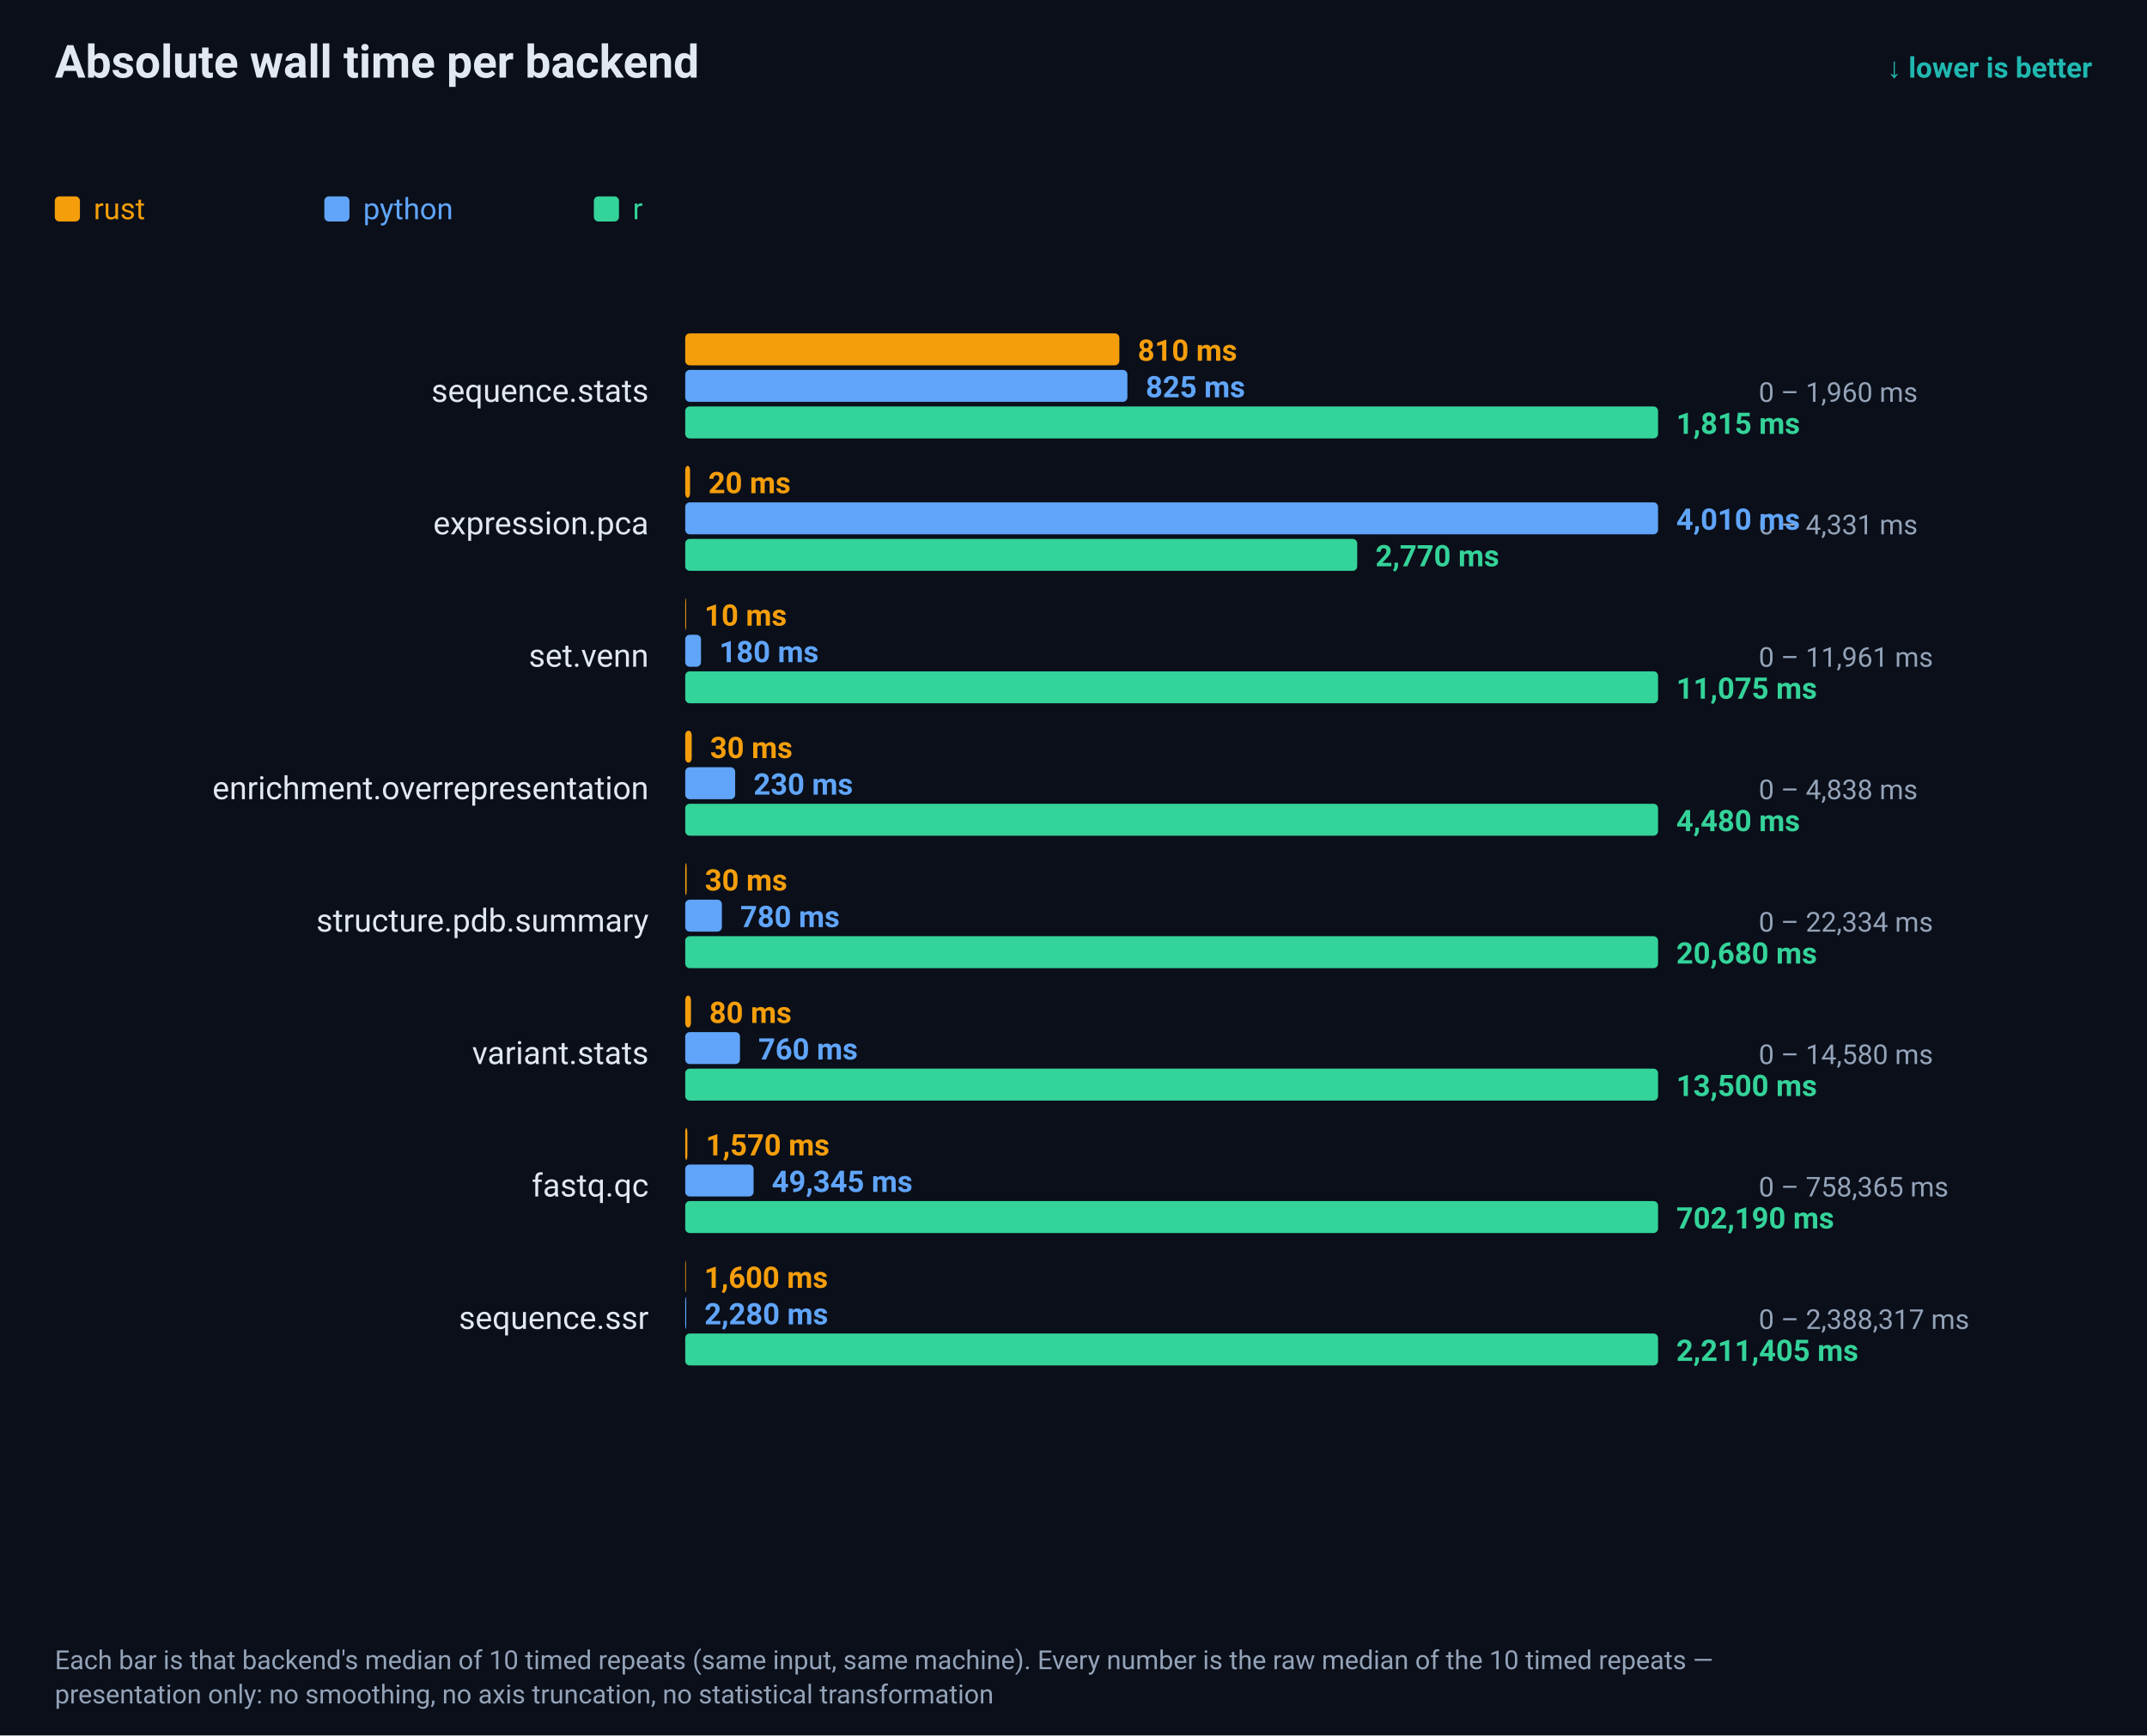
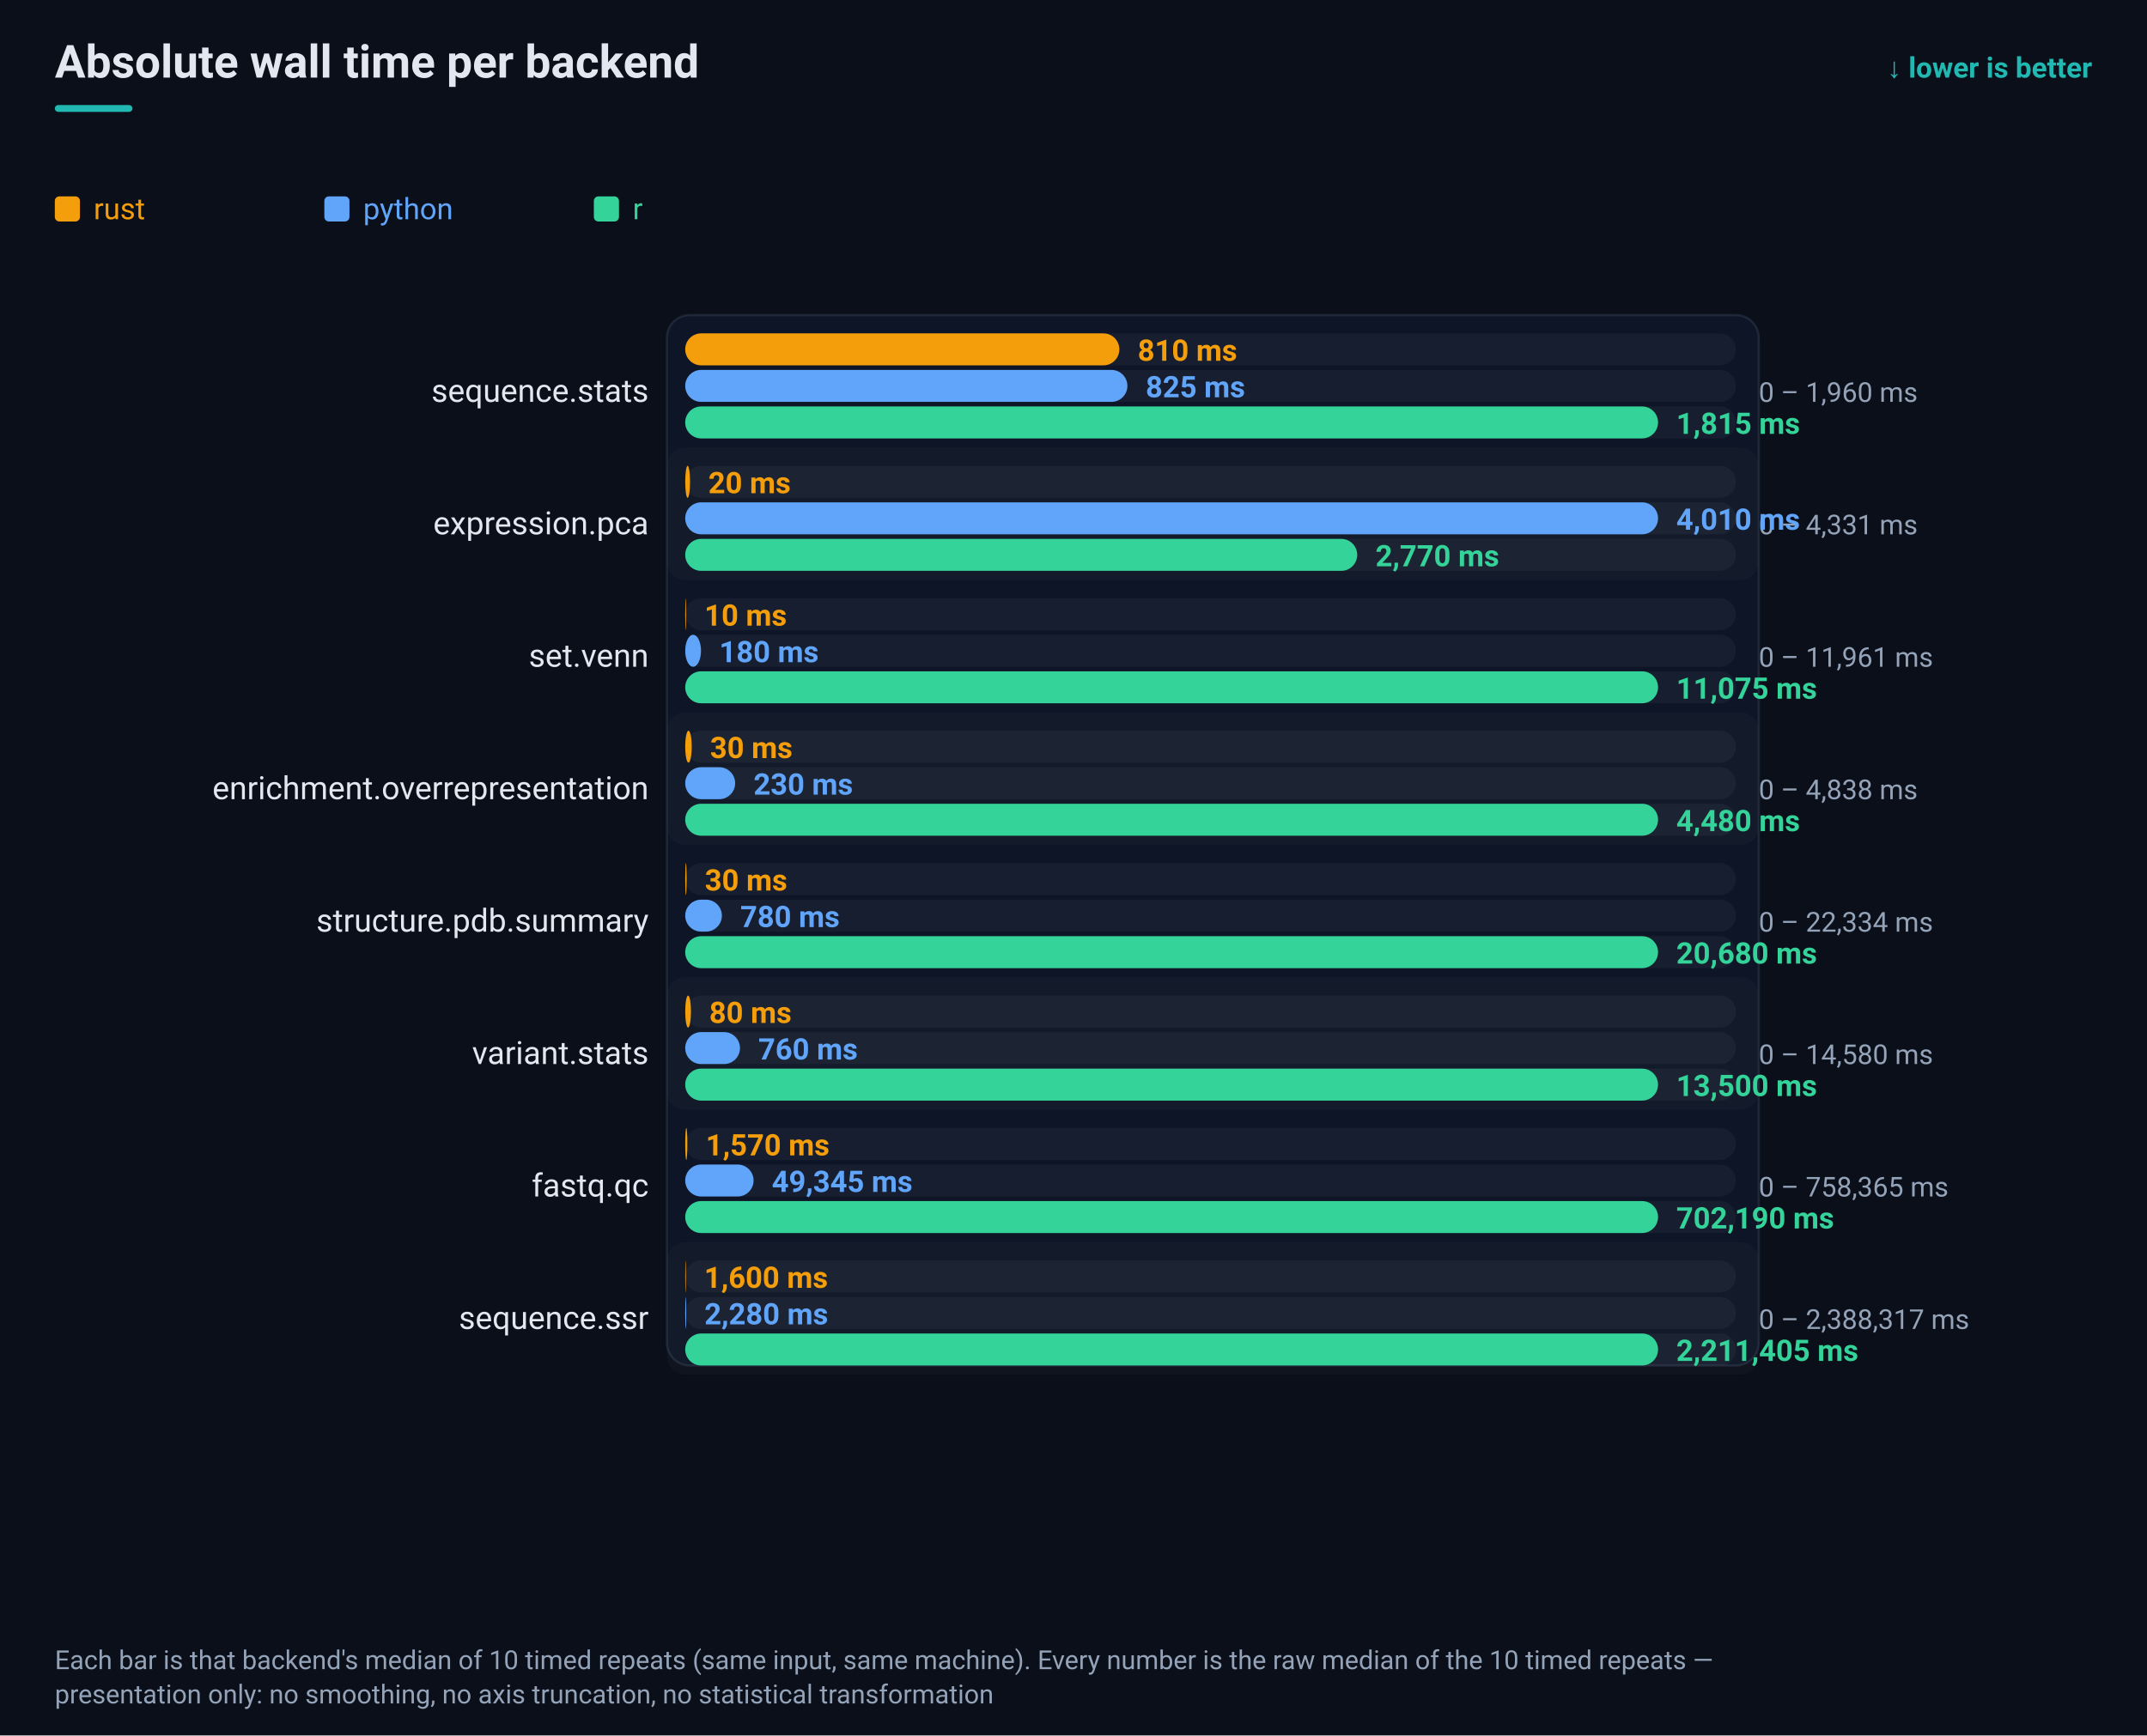
<svg xmlns="http://www.w3.org/2000/svg" viewBox="0 0 940 760" width="940" height="760" role="img" aria-label="Absolute wall time per backend">
  <rect width="940" height="760" fill="#0a0f1a" />
  <text x="24" y="34" fill="#e2e8f0" font-family="-apple-system,BlinkMacSystemFont,'Segoe UI',Roboto,'Helvetica Neue',Arial,'Noto Sans SC',sans-serif" font-size="20" font-weight="600">Absolute wall time per backend</text>
+   <rect x="24" y="46" width="34" height="3" rx="1.5" fill="#20B8B0" />
  <text x="916" y="34" fill="#20B8B0" font-family="-apple-system,BlinkMacSystemFont,'Segoe UI',Roboto,'Helvetica Neue',Arial,'Noto Sans SC',sans-serif" font-size="12.5" font-weight="600" text-anchor="end">↓ lower is better</text>
  <rect x="24.00" y="86.00" width="11.00" height="11.00" rx="2" fill="#f59e0b" opacity="1.0" />
  <text x="41.0" y="96.0" fill="#f59e0b" font-family="-apple-system,BlinkMacSystemFont,'Segoe UI',Roboto,'Helvetica Neue',Arial,'Noto Sans SC',sans-serif" font-size="13" font-weight="400" text-anchor="start">rust</text>
  <rect x="142.00" y="86.00" width="11.00" height="11.00" rx="2" fill="#60a5fa" opacity="1.0" />
  <text x="159.0" y="96.0" fill="#60a5fa" font-family="-apple-system,BlinkMacSystemFont,'Segoe UI',Roboto,'Helvetica Neue',Arial,'Noto Sans SC',sans-serif" font-size="13" font-weight="400" text-anchor="start">python</text>
  <rect x="260.00" y="86.00" width="11.00" height="11.00" rx="2" fill="#34d399" opacity="1.0" />
  <text x="277.0" y="96.0" fill="#34d399" font-family="-apple-system,BlinkMacSystemFont,'Segoe UI',Roboto,'Helvetica Neue',Arial,'Noto Sans SC',sans-serif" font-size="13" font-weight="400" text-anchor="start">r</text>
+   <rect x="292.00" y="138.00" width="478.00" height="460.00" rx="10" fill="#0e1526" opacity="1.0" class="deco" />
+   <rect x="292.0" y="138.0" width="478.0" height="460.0" rx="10" fill="none" stroke="rgba(51,65,85,0.45)" stroke-width="1" />
+   <rect x="292.00" y="196.00" width="478.00" height="58.00" rx="8" fill="#ffffff" opacity="0.02" class="deco" />
+   <rect x="292.00" y="312.00" width="478.00" height="58.00" rx="8" fill="#ffffff" opacity="0.02" class="deco" />
+   <rect x="292.00" y="428.00" width="478.00" height="58.00" rx="8" fill="#ffffff" opacity="0.02" class="deco" />
+   <rect x="292.00" y="544.00" width="478.00" height="58.00" rx="8" fill="#ffffff" opacity="0.02" class="deco" />
  <text x="284.0" y="176.0" fill="#e2e8f0" font-family="-apple-system,BlinkMacSystemFont,'Segoe UI',Roboto,'Helvetica Neue',Arial,'Noto Sans SC',sans-serif" font-size="14" font-weight="400" text-anchor="end">sequence.stats</text>
  <text x="770.0" y="176.0" fill="#94a3b8" font-family="-apple-system,BlinkMacSystemFont,'Segoe UI',Roboto,'Helvetica Neue',Arial,'Noto Sans SC',sans-serif" font-size="12" font-weight="400" text-anchor="start">0 – 1,960 ms</text>
-   <rect x="300.00" y="146.00" width="190.08" height="14.00" rx="2" fill="#f59e0b" opacity="1.0" />
+   <rect x="300.00" y="146.00" width="460.00" height="14.00" rx="7.0" fill="#ffffff" opacity="0.04" class="deco" />
+   <rect x="300.00" y="146.00" width="190.08" height="14.00" rx="7.0" fill="#f59e0b" opacity="1.0" />
  <text x="498.1" y="158.0" fill="#f59e0b" font-family="-apple-system,BlinkMacSystemFont,'Segoe UI',Roboto,'Helvetica Neue',Arial,'Noto Sans SC',sans-serif" font-size="13" font-weight="600" text-anchor="start">810 ms</text>
-   <rect x="300.00" y="162.00" width="193.60" height="14.00" rx="2" fill="#60a5fa" opacity="1.0" />
+   <rect x="300.00" y="162.00" width="460.00" height="14.00" rx="7.0" fill="#ffffff" opacity="0.04" class="deco" />
+   <rect x="300.00" y="162.00" width="193.60" height="14.00" rx="7.0" fill="#60a5fa" opacity="1.0" />
  <text x="501.6" y="174.0" fill="#60a5fa" font-family="-apple-system,BlinkMacSystemFont,'Segoe UI',Roboto,'Helvetica Neue',Arial,'Noto Sans SC',sans-serif" font-size="13" font-weight="600" text-anchor="start">825 ms</text>
-   <rect x="300.00" y="178.00" width="425.93" height="14.00" rx="2" fill="#34d399" opacity="1.0" />
+   <rect x="300.00" y="178.00" width="460.00" height="14.00" rx="7.0" fill="#ffffff" opacity="0.04" class="deco" />
+   <rect x="300.00" y="178.00" width="425.93" height="14.00" rx="7.0" fill="#34d399" opacity="1.0" />
  <text x="733.9" y="190.0" fill="#34d399" font-family="-apple-system,BlinkMacSystemFont,'Segoe UI',Roboto,'Helvetica Neue',Arial,'Noto Sans SC',sans-serif" font-size="13" font-weight="600" text-anchor="start">1,815 ms</text>
  <text x="284.0" y="234.0" fill="#e2e8f0" font-family="-apple-system,BlinkMacSystemFont,'Segoe UI',Roboto,'Helvetica Neue',Arial,'Noto Sans SC',sans-serif" font-size="14" font-weight="400" text-anchor="end">expression.pca</text>
  <text x="770.0" y="234.0" fill="#94a3b8" font-family="-apple-system,BlinkMacSystemFont,'Segoe UI',Roboto,'Helvetica Neue',Arial,'Noto Sans SC',sans-serif" font-size="12" font-weight="400" text-anchor="start">0 – 4,331 ms</text>
-   <rect x="300.00" y="204.00" width="2.12" height="14.00" rx="2" fill="#f59e0b" opacity="1.0" />
+   <rect x="300.00" y="204.00" width="460.00" height="14.00" rx="7.0" fill="#ffffff" opacity="0.04" class="deco" />
+   <rect x="300.00" y="204.00" width="2.12" height="14.00" rx="7.0" fill="#f59e0b" opacity="1.0" />
  <text x="310.1" y="216.0" fill="#f59e0b" font-family="-apple-system,BlinkMacSystemFont,'Segoe UI',Roboto,'Helvetica Neue',Arial,'Noto Sans SC',sans-serif" font-size="13" font-weight="600" text-anchor="start">20 ms</text>
-   <rect x="300.00" y="220.00" width="425.93" height="14.00" rx="2" fill="#60a5fa" opacity="1.0" />
+   <rect x="300.00" y="220.00" width="460.00" height="14.00" rx="7.0" fill="#ffffff" opacity="0.04" class="deco" />
+   <rect x="300.00" y="220.00" width="425.93" height="14.00" rx="7.0" fill="#60a5fa" opacity="1.0" />
  <text x="733.9" y="232.0" fill="#60a5fa" font-family="-apple-system,BlinkMacSystemFont,'Segoe UI',Roboto,'Helvetica Neue',Arial,'Noto Sans SC',sans-serif" font-size="13" font-weight="600" text-anchor="start">4,010 ms</text>
-   <rect x="300.00" y="236.00" width="294.22" height="14.00" rx="2" fill="#34d399" opacity="1.0" />
+   <rect x="300.00" y="236.00" width="460.00" height="14.00" rx="7.0" fill="#ffffff" opacity="0.04" class="deco" />
+   <rect x="300.00" y="236.00" width="294.22" height="14.00" rx="7.0" fill="#34d399" opacity="1.0" />
  <text x="602.2" y="248.0" fill="#34d399" font-family="-apple-system,BlinkMacSystemFont,'Segoe UI',Roboto,'Helvetica Neue',Arial,'Noto Sans SC',sans-serif" font-size="13" font-weight="600" text-anchor="start">2,770 ms</text>
  <text x="284.0" y="292.0" fill="#e2e8f0" font-family="-apple-system,BlinkMacSystemFont,'Segoe UI',Roboto,'Helvetica Neue',Arial,'Noto Sans SC',sans-serif" font-size="14" font-weight="400" text-anchor="end">set.venn</text>
  <text x="770.0" y="292.0" fill="#94a3b8" font-family="-apple-system,BlinkMacSystemFont,'Segoe UI',Roboto,'Helvetica Neue',Arial,'Noto Sans SC',sans-serif" font-size="12" font-weight="400" text-anchor="start">0 – 11,961 ms</text>
-   <rect x="300.00" y="262.00" width="0.38" height="14.00" rx="2" fill="#f59e0b" opacity="1.0" />
+   <rect x="300.00" y="262.00" width="460.00" height="14.00" rx="7.0" fill="#ffffff" opacity="0.04" class="deco" />
+   <rect x="300.00" y="262.00" width="0.38" height="14.00" rx="7.0" fill="#f59e0b" opacity="1.0" />
  <text x="308.4" y="274.0" fill="#f59e0b" font-family="-apple-system,BlinkMacSystemFont,'Segoe UI',Roboto,'Helvetica Neue',Arial,'Noto Sans SC',sans-serif" font-size="13" font-weight="600" text-anchor="start">10 ms</text>
-   <rect x="300.00" y="278.00" width="6.92" height="14.00" rx="2" fill="#60a5fa" opacity="1.0" />
+   <rect x="300.00" y="278.00" width="460.00" height="14.00" rx="7.0" fill="#ffffff" opacity="0.04" class="deco" />
+   <rect x="300.00" y="278.00" width="6.92" height="14.00" rx="7.0" fill="#60a5fa" opacity="1.0" />
  <text x="314.9" y="290.0" fill="#60a5fa" font-family="-apple-system,BlinkMacSystemFont,'Segoe UI',Roboto,'Helvetica Neue',Arial,'Noto Sans SC',sans-serif" font-size="13" font-weight="600" text-anchor="start">180 ms</text>
-   <rect x="300.00" y="294.00" width="425.93" height="14.00" rx="2" fill="#34d399" opacity="1.0" />
+   <rect x="300.00" y="294.00" width="460.00" height="14.00" rx="7.0" fill="#ffffff" opacity="0.04" class="deco" />
+   <rect x="300.00" y="294.00" width="425.93" height="14.00" rx="7.0" fill="#34d399" opacity="1.0" />
  <text x="733.9" y="306.0" fill="#34d399" font-family="-apple-system,BlinkMacSystemFont,'Segoe UI',Roboto,'Helvetica Neue',Arial,'Noto Sans SC',sans-serif" font-size="13" font-weight="600" text-anchor="start">11,075 ms</text>
  <text x="284.0" y="350.0" fill="#e2e8f0" font-family="-apple-system,BlinkMacSystemFont,'Segoe UI',Roboto,'Helvetica Neue',Arial,'Noto Sans SC',sans-serif" font-size="14" font-weight="400" text-anchor="end">enrichment.overrepresentation</text>
  <text x="770.0" y="350.0" fill="#94a3b8" font-family="-apple-system,BlinkMacSystemFont,'Segoe UI',Roboto,'Helvetica Neue',Arial,'Noto Sans SC',sans-serif" font-size="12" font-weight="400" text-anchor="start">0 – 4,838 ms</text>
-   <rect x="300.00" y="320.00" width="2.85" height="14.00" rx="2" fill="#f59e0b" opacity="1.0" />
+   <rect x="300.00" y="320.00" width="460.00" height="14.00" rx="7.0" fill="#ffffff" opacity="0.04" class="deco" />
+   <rect x="300.00" y="320.00" width="2.85" height="14.00" rx="7.0" fill="#f59e0b" opacity="1.0" />
  <text x="310.9" y="332.0" fill="#f59e0b" font-family="-apple-system,BlinkMacSystemFont,'Segoe UI',Roboto,'Helvetica Neue',Arial,'Noto Sans SC',sans-serif" font-size="13" font-weight="600" text-anchor="start">30 ms</text>
-   <rect x="300.00" y="336.00" width="21.87" height="14.00" rx="2" fill="#60a5fa" opacity="1.0" />
+   <rect x="300.00" y="336.00" width="460.00" height="14.00" rx="7.0" fill="#ffffff" opacity="0.04" class="deco" />
+   <rect x="300.00" y="336.00" width="21.87" height="14.00" rx="7.0" fill="#60a5fa" opacity="1.0" />
  <text x="329.9" y="348.0" fill="#60a5fa" font-family="-apple-system,BlinkMacSystemFont,'Segoe UI',Roboto,'Helvetica Neue',Arial,'Noto Sans SC',sans-serif" font-size="13" font-weight="600" text-anchor="start">230 ms</text>
-   <rect x="300.00" y="352.00" width="425.93" height="14.00" rx="2" fill="#34d399" opacity="1.0" />
+   <rect x="300.00" y="352.00" width="460.00" height="14.00" rx="7.0" fill="#ffffff" opacity="0.04" class="deco" />
+   <rect x="300.00" y="352.00" width="425.93" height="14.00" rx="7.0" fill="#34d399" opacity="1.0" />
  <text x="733.9" y="364.0" fill="#34d399" font-family="-apple-system,BlinkMacSystemFont,'Segoe UI',Roboto,'Helvetica Neue',Arial,'Noto Sans SC',sans-serif" font-size="13" font-weight="600" text-anchor="start">4,480 ms</text>
  <text x="284.0" y="408.0" fill="#e2e8f0" font-family="-apple-system,BlinkMacSystemFont,'Segoe UI',Roboto,'Helvetica Neue',Arial,'Noto Sans SC',sans-serif" font-size="14" font-weight="400" text-anchor="end">structure.pdb.summary</text>
  <text x="770.0" y="408.0" fill="#94a3b8" font-family="-apple-system,BlinkMacSystemFont,'Segoe UI',Roboto,'Helvetica Neue',Arial,'Noto Sans SC',sans-serif" font-size="12" font-weight="400" text-anchor="start">0 – 22,334 ms</text>
-   <rect x="300.00" y="378.00" width="0.62" height="14.00" rx="2" fill="#f59e0b" opacity="1.0" />
+   <rect x="300.00" y="378.00" width="460.00" height="14.00" rx="7.0" fill="#ffffff" opacity="0.04" class="deco" />
+   <rect x="300.00" y="378.00" width="0.62" height="14.00" rx="7.0" fill="#f59e0b" opacity="1.0" />
  <text x="308.6" y="390.0" fill="#f59e0b" font-family="-apple-system,BlinkMacSystemFont,'Segoe UI',Roboto,'Helvetica Neue',Arial,'Noto Sans SC',sans-serif" font-size="13" font-weight="600" text-anchor="start">30 ms</text>
-   <rect x="300.00" y="394.00" width="16.06" height="14.00" rx="2" fill="#60a5fa" opacity="1.0" />
+   <rect x="300.00" y="394.00" width="460.00" height="14.00" rx="7.0" fill="#ffffff" opacity="0.04" class="deco" />
+   <rect x="300.00" y="394.00" width="16.06" height="14.00" rx="7.0" fill="#60a5fa" opacity="1.0" />
  <text x="324.1" y="406.0" fill="#60a5fa" font-family="-apple-system,BlinkMacSystemFont,'Segoe UI',Roboto,'Helvetica Neue',Arial,'Noto Sans SC',sans-serif" font-size="13" font-weight="600" text-anchor="start">780 ms</text>
-   <rect x="300.00" y="410.00" width="425.93" height="14.00" rx="2" fill="#34d399" opacity="1.0" />
+   <rect x="300.00" y="410.00" width="460.00" height="14.00" rx="7.0" fill="#ffffff" opacity="0.04" class="deco" />
+   <rect x="300.00" y="410.00" width="425.93" height="14.00" rx="7.0" fill="#34d399" opacity="1.0" />
  <text x="733.9" y="422.0" fill="#34d399" font-family="-apple-system,BlinkMacSystemFont,'Segoe UI',Roboto,'Helvetica Neue',Arial,'Noto Sans SC',sans-serif" font-size="13" font-weight="600" text-anchor="start">20,680 ms</text>
  <text x="284.0" y="466.0" fill="#e2e8f0" font-family="-apple-system,BlinkMacSystemFont,'Segoe UI',Roboto,'Helvetica Neue',Arial,'Noto Sans SC',sans-serif" font-size="14" font-weight="400" text-anchor="end">variant.stats</text>
  <text x="770.0" y="466.0" fill="#94a3b8" font-family="-apple-system,BlinkMacSystemFont,'Segoe UI',Roboto,'Helvetica Neue',Arial,'Noto Sans SC',sans-serif" font-size="12" font-weight="400" text-anchor="start">0 – 14,580 ms</text>
-   <rect x="300.00" y="436.00" width="2.52" height="14.00" rx="2" fill="#f59e0b" opacity="1.0" />
+   <rect x="300.00" y="436.00" width="460.00" height="14.00" rx="7.0" fill="#ffffff" opacity="0.04" class="deco" />
+   <rect x="300.00" y="436.00" width="2.52" height="14.00" rx="7.0" fill="#f59e0b" opacity="1.0" />
  <text x="310.5" y="448.0" fill="#f59e0b" font-family="-apple-system,BlinkMacSystemFont,'Segoe UI',Roboto,'Helvetica Neue',Arial,'Noto Sans SC',sans-serif" font-size="13" font-weight="600" text-anchor="start">80 ms</text>
-   <rect x="300.00" y="452.00" width="23.98" height="14.00" rx="2" fill="#60a5fa" opacity="1.0" />
+   <rect x="300.00" y="452.00" width="460.00" height="14.00" rx="7.0" fill="#ffffff" opacity="0.04" class="deco" />
+   <rect x="300.00" y="452.00" width="23.98" height="14.00" rx="7.0" fill="#60a5fa" opacity="1.0" />
  <text x="332.0" y="464.0" fill="#60a5fa" font-family="-apple-system,BlinkMacSystemFont,'Segoe UI',Roboto,'Helvetica Neue',Arial,'Noto Sans SC',sans-serif" font-size="13" font-weight="600" text-anchor="start">760 ms</text>
-   <rect x="300.00" y="468.00" width="425.93" height="14.00" rx="2" fill="#34d399" opacity="1.0" />
+   <rect x="300.00" y="468.00" width="460.00" height="14.00" rx="7.0" fill="#ffffff" opacity="0.04" class="deco" />
+   <rect x="300.00" y="468.00" width="425.93" height="14.00" rx="7.0" fill="#34d399" opacity="1.0" />
  <text x="733.9" y="480.0" fill="#34d399" font-family="-apple-system,BlinkMacSystemFont,'Segoe UI',Roboto,'Helvetica Neue',Arial,'Noto Sans SC',sans-serif" font-size="13" font-weight="600" text-anchor="start">13,500 ms</text>
  <text x="284.0" y="524.0" fill="#e2e8f0" font-family="-apple-system,BlinkMacSystemFont,'Segoe UI',Roboto,'Helvetica Neue',Arial,'Noto Sans SC',sans-serif" font-size="14" font-weight="400" text-anchor="end">fastq.qc</text>
  <text x="770.0" y="524.0" fill="#94a3b8" font-family="-apple-system,BlinkMacSystemFont,'Segoe UI',Roboto,'Helvetica Neue',Arial,'Noto Sans SC',sans-serif" font-size="12" font-weight="400" text-anchor="start">0 – 758,365 ms</text>
-   <rect x="300.00" y="494.00" width="0.95" height="14.00" rx="2" fill="#f59e0b" opacity="1.0" />
+   <rect x="300.00" y="494.00" width="460.00" height="14.00" rx="7.0" fill="#ffffff" opacity="0.04" class="deco" />
+   <rect x="300.00" y="494.00" width="0.95" height="14.00" rx="7.0" fill="#f59e0b" opacity="1.0" />
  <text x="309.0" y="506.0" fill="#f59e0b" font-family="-apple-system,BlinkMacSystemFont,'Segoe UI',Roboto,'Helvetica Neue',Arial,'Noto Sans SC',sans-serif" font-size="13" font-weight="600" text-anchor="start">1,570 ms</text>
-   <rect x="300.00" y="510.00" width="29.93" height="14.00" rx="2" fill="#60a5fa" opacity="1.0" />
+   <rect x="300.00" y="510.00" width="460.00" height="14.00" rx="7.0" fill="#ffffff" opacity="0.04" class="deco" />
+   <rect x="300.00" y="510.00" width="29.93" height="14.00" rx="7.0" fill="#60a5fa" opacity="1.0" />
  <text x="337.9" y="522.0" fill="#60a5fa" font-family="-apple-system,BlinkMacSystemFont,'Segoe UI',Roboto,'Helvetica Neue',Arial,'Noto Sans SC',sans-serif" font-size="13" font-weight="600" text-anchor="start">49,345 ms</text>
-   <rect x="300.00" y="526.00" width="425.93" height="14.00" rx="2" fill="#34d399" opacity="1.0" />
+   <rect x="300.00" y="526.00" width="460.00" height="14.00" rx="7.0" fill="#ffffff" opacity="0.04" class="deco" />
+   <rect x="300.00" y="526.00" width="425.93" height="14.00" rx="7.0" fill="#34d399" opacity="1.0" />
  <text x="733.9" y="538.0" fill="#34d399" font-family="-apple-system,BlinkMacSystemFont,'Segoe UI',Roboto,'Helvetica Neue',Arial,'Noto Sans SC',sans-serif" font-size="13" font-weight="600" text-anchor="start">702,190 ms</text>
  <text x="284.0" y="582.0" fill="#e2e8f0" font-family="-apple-system,BlinkMacSystemFont,'Segoe UI',Roboto,'Helvetica Neue',Arial,'Noto Sans SC',sans-serif" font-size="14" font-weight="400" text-anchor="end">sequence.ssr</text>
  <text x="770.0" y="582.0" fill="#94a3b8" font-family="-apple-system,BlinkMacSystemFont,'Segoe UI',Roboto,'Helvetica Neue',Arial,'Noto Sans SC',sans-serif" font-size="12" font-weight="400" text-anchor="start">0 – 2,388,317 ms</text>
-   <rect x="300.00" y="552.00" width="0.31" height="14.00" rx="2" fill="#f59e0b" opacity="1.0" />
+   <rect x="300.00" y="552.00" width="460.00" height="14.00" rx="7.0" fill="#ffffff" opacity="0.04" class="deco" />
+   <rect x="300.00" y="552.00" width="0.31" height="14.00" rx="7.0" fill="#f59e0b" opacity="1.0" />
  <text x="308.3" y="564.0" fill="#f59e0b" font-family="-apple-system,BlinkMacSystemFont,'Segoe UI',Roboto,'Helvetica Neue',Arial,'Noto Sans SC',sans-serif" font-size="13" font-weight="600" text-anchor="start">1,600 ms</text>
-   <rect x="300.00" y="568.00" width="0.44" height="14.00" rx="2" fill="#60a5fa" opacity="1.0" />
+   <rect x="300.00" y="568.00" width="460.00" height="14.00" rx="7.0" fill="#ffffff" opacity="0.04" class="deco" />
+   <rect x="300.00" y="568.00" width="0.44" height="14.00" rx="7.0" fill="#60a5fa" opacity="1.0" />
  <text x="308.4" y="580.0" fill="#60a5fa" font-family="-apple-system,BlinkMacSystemFont,'Segoe UI',Roboto,'Helvetica Neue',Arial,'Noto Sans SC',sans-serif" font-size="13" font-weight="600" text-anchor="start">2,280 ms</text>
-   <rect x="300.00" y="584.00" width="425.93" height="14.00" rx="2" fill="#34d399" opacity="1.0" />
+   <rect x="300.00" y="584.00" width="460.00" height="14.00" rx="7.0" fill="#ffffff" opacity="0.04" class="deco" />
+   <rect x="300.00" y="584.00" width="425.93" height="14.00" rx="7.0" fill="#34d399" opacity="1.0" />
  <text x="733.9" y="596.0" fill="#34d399" font-family="-apple-system,BlinkMacSystemFont,'Segoe UI',Roboto,'Helvetica Neue',Arial,'Noto Sans SC',sans-serif" font-size="13" font-weight="600" text-anchor="start">2,211,405 ms</text>
  <text x="24" y="731" fill="#94a3b8" font-family="-apple-system,BlinkMacSystemFont,'Segoe UI',Roboto,'Helvetica Neue',Arial,'Noto Sans SC',sans-serif" font-size="11.5">Each bar is that backend's median of 10 timed repeats (same input, same machine). Every number is the raw median of the 10 timed repeats —</text>
  <text x="24" y="746" fill="#94a3b8" font-family="-apple-system,BlinkMacSystemFont,'Segoe UI',Roboto,'Helvetica Neue',Arial,'Noto Sans SC',sans-serif" font-size="11.5">presentation only: no smoothing, no axis truncation, no statistical transformation</text>
</svg>
